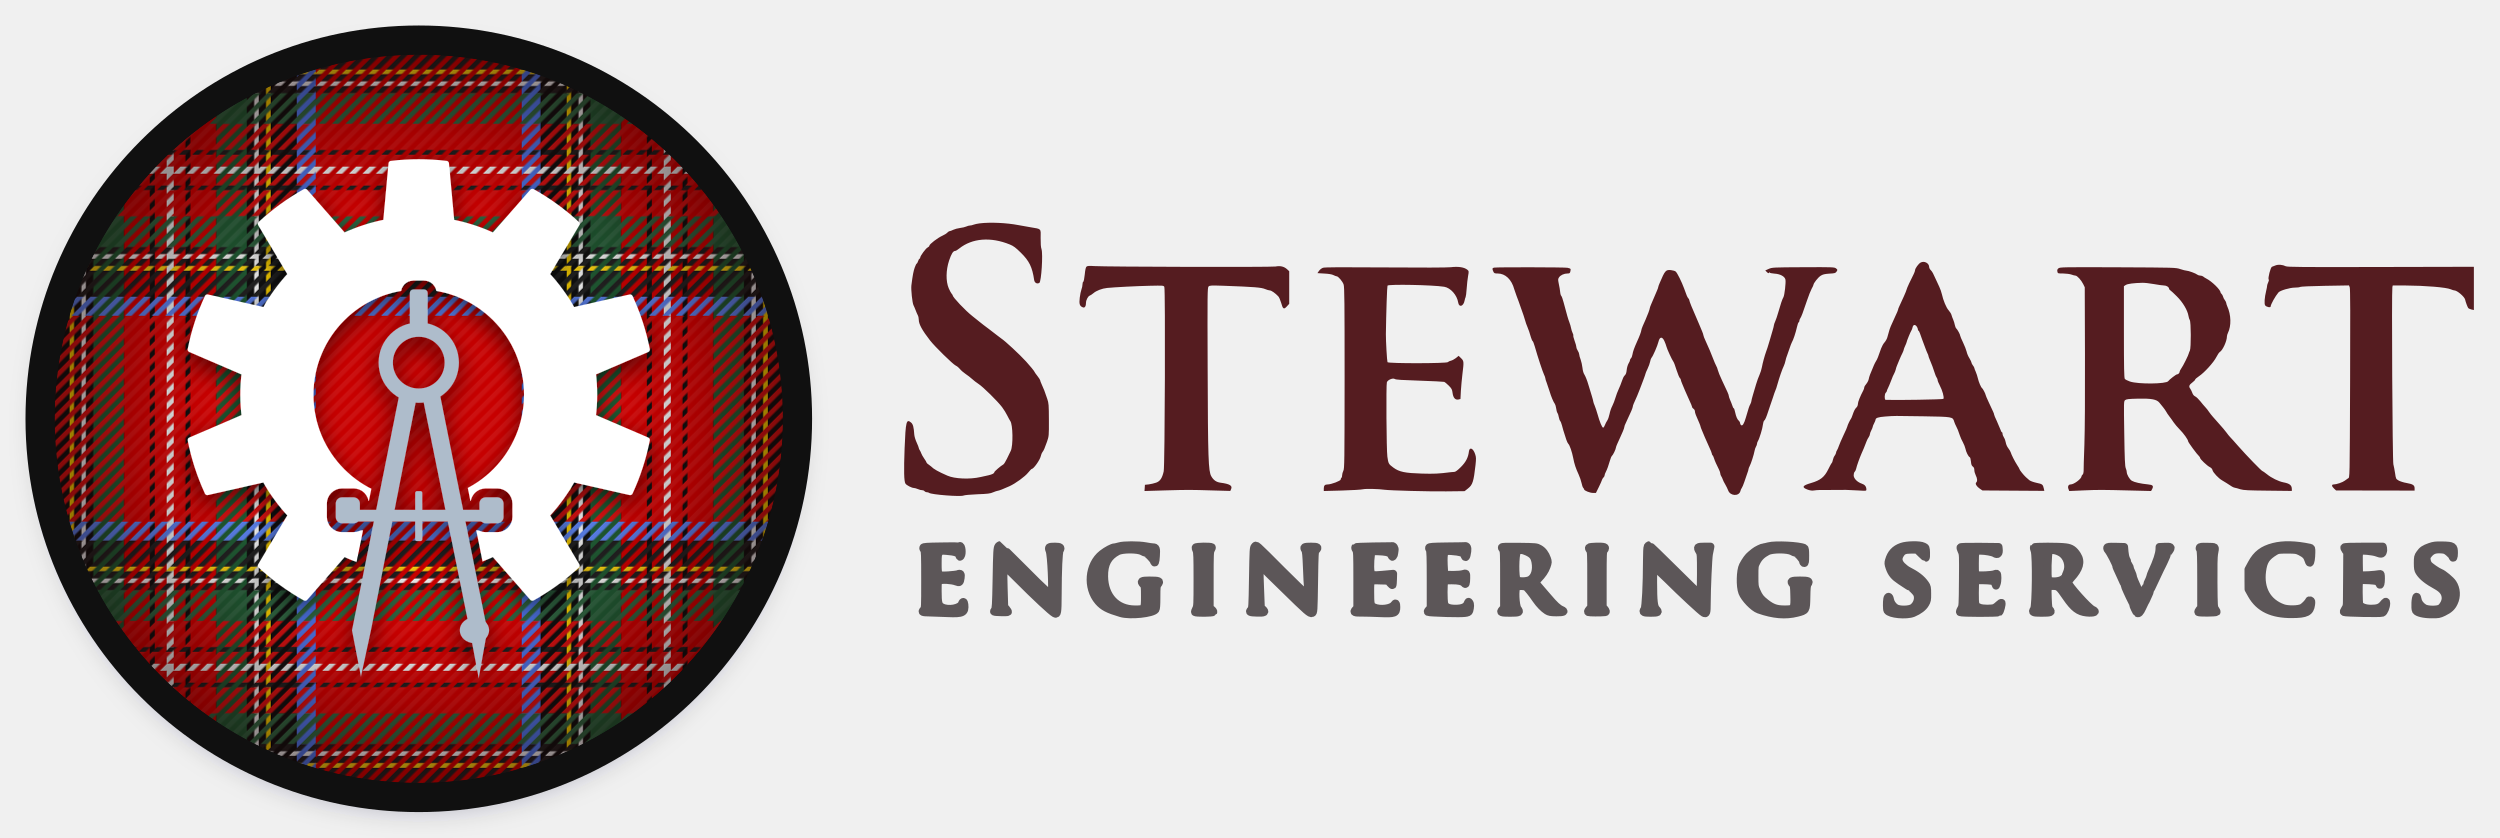
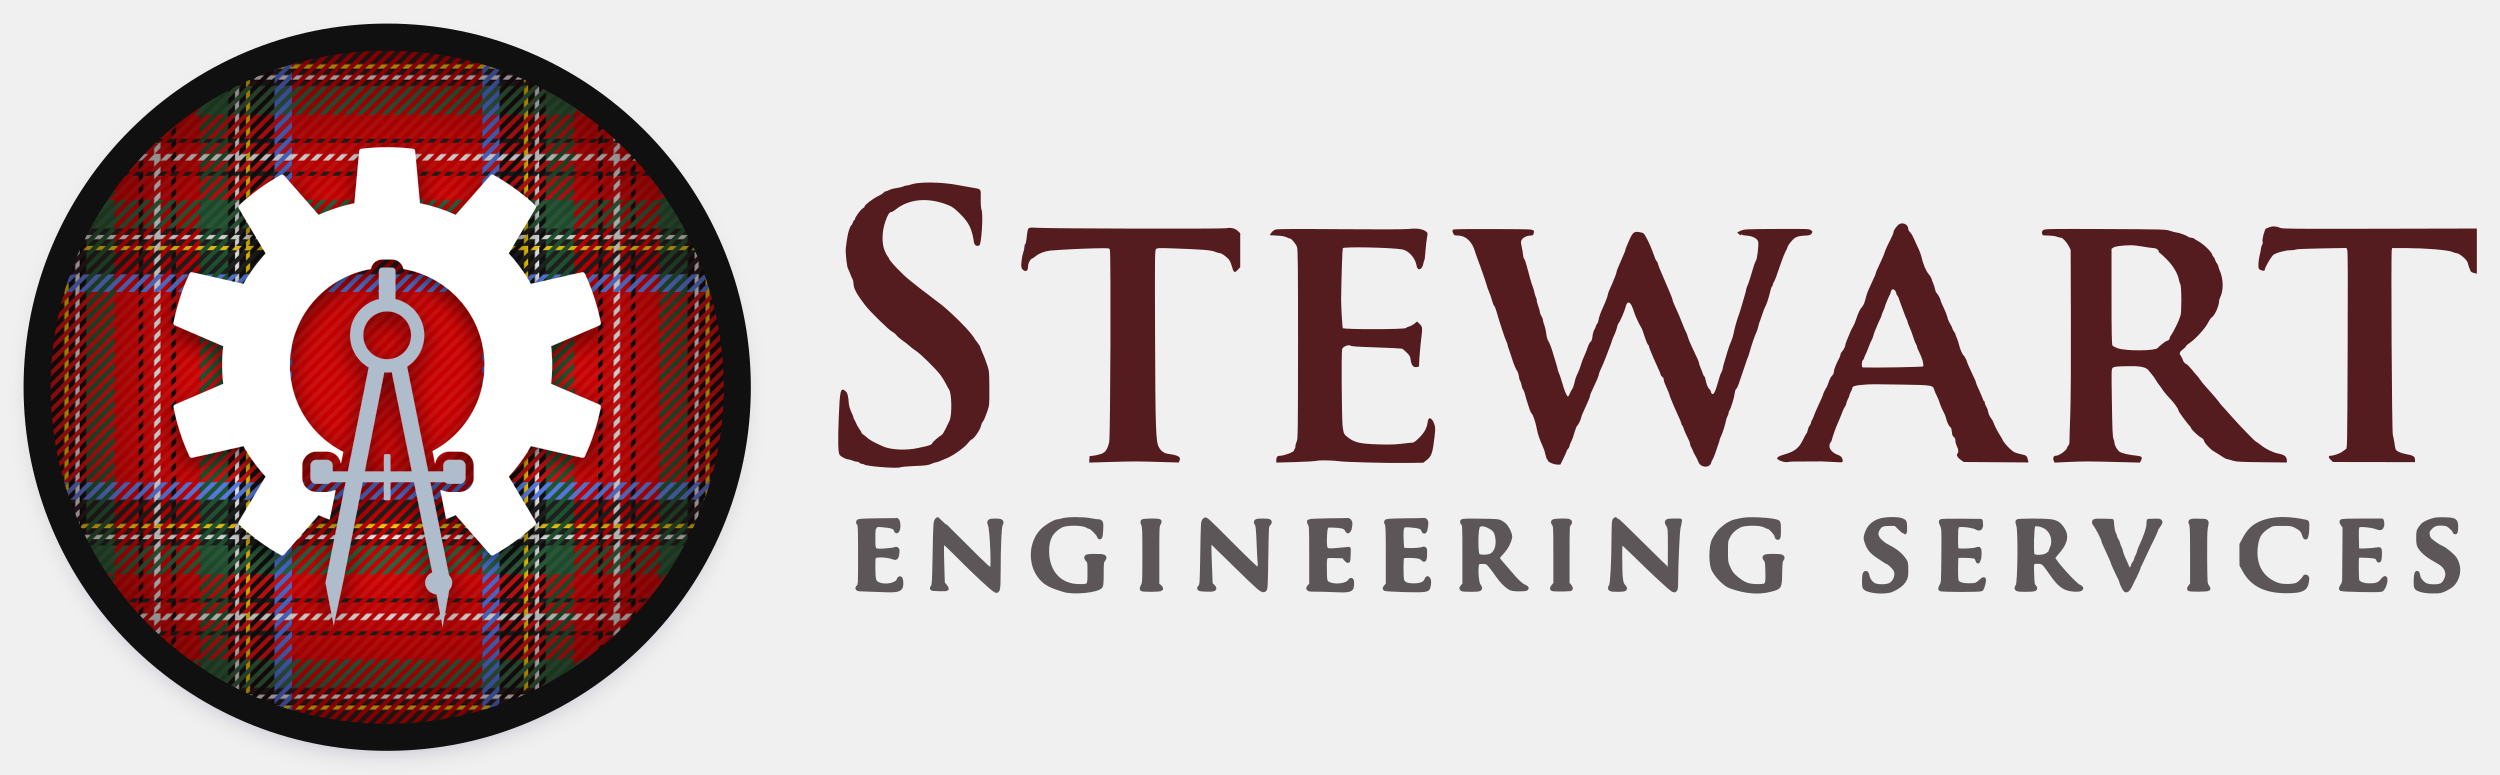
- <svg xmlns="http://www.w3.org/2000/svg" viewBox="0 0 1373 460" width="1373" height="460">
+ <svg xmlns="http://www.w3.org/2000/svg" viewBox="0 0 1485 460" width="1485" height="460">
  <defs>
    <pattern id="bd-tt-h" patternUnits="userSpaceOnUse" width="210" height="210" patternTransform="translate(173.4 173.4) scale(1.3)">
      <defs>
        <pattern id="bd-twill" width="4" height="4" patternUnits="userSpaceOnUse" patternTransform="rotate(45)">
          <rect width="2" height="4" fill="#fff" />
        </pattern>
        <mask id="bd-weft">
          <rect width="210" height="210" fill="url(#bd-twill)" />
        </mask>
      </defs>
      <g>
        <rect x="0" width="87" height="210" fill="#C80000" />
        <rect x="87" width="8" height="210" fill="#4A6FDB" />
        <rect x="95" width="11" height="210" fill="#101010" />
        <rect x="106" width="2" height="210" fill="#E8C000" />
        <rect x="108" width="3" height="210" fill="#101010" />
        <rect x="111" width="2" height="210" fill="#E0E0E0" />
        <rect x="113" width="3" height="210" fill="#101010" />
        <rect x="116" width="13" height="210" fill="#1E5631" />
        <rect x="129" width="11" height="210" fill="#C80000" />
        <rect x="140" width="2" height="210" fill="#101010" />
        <rect x="142" width="5" height="210" fill="#C80000" />
        <rect x="147" width="3" height="210" fill="#E0E0E0" />
        <rect x="150" width="5" height="210" fill="#C80000" />
        <rect x="155" width="2" height="210" fill="#101010" />
        <rect x="157" width="11" height="210" fill="#C80000" />
        <rect x="168" width="13" height="210" fill="#1E5631" />
        <rect x="181" width="3" height="210" fill="#101010" />
        <rect x="184" width="2" height="210" fill="#E0E0E0" />
        <rect x="186" width="3" height="210" fill="#101010" />
        <rect x="189" width="2" height="210" fill="#E8C000" />
        <rect x="191" width="11" height="210" fill="#101010" />
        <rect x="202" width="8" height="210" fill="#4A6FDB" />
      </g>
      <g mask="url(#bd-weft)" opacity="1">
        <g style="filter:none">
          <rect y="0" height="87" width="210" fill="#C80000" />
          <rect y="87" height="8" width="210" fill="#4A6FDB" />
          <rect y="95" height="11" width="210" fill="#101010" />
          <rect y="106" height="2" width="210" fill="#E8C000" />
          <rect y="108" height="3" width="210" fill="#101010" />
          <rect y="111" height="2" width="210" fill="#E0E0E0" />
          <rect y="113" height="3" width="210" fill="#101010" />
          <rect y="116" height="13" width="210" fill="#1E5631" />
          <rect y="129" height="11" width="210" fill="#C80000" />
          <rect y="140" height="2" width="210" fill="#101010" />
          <rect y="142" height="5" width="210" fill="#C80000" />
          <rect y="147" height="3" width="210" fill="#E0E0E0" />
          <rect y="150" height="5" width="210" fill="#C80000" />
          <rect y="155" height="2" width="210" fill="#101010" />
          <rect y="157" height="11" width="210" fill="#C80000" />
          <rect y="168" height="13" width="210" fill="#1E5631" />
          <rect y="181" height="3" width="210" fill="#101010" />
          <rect y="184" height="2" width="210" fill="#E0E0E0" />
          <rect y="186" height="3" width="210" fill="#101010" />
          <rect y="189" height="2" width="210" fill="#E8C000" />
          <rect y="191" height="11" width="210" fill="#101010" />
          <rect y="202" height="8" width="210" fill="#4A6FDB" />
        </g>
      </g>
      <rect width="210" height="210" fill="url(#bd-twill)" opacity=".07" />
    </pattern>
    <radialGradient id="bd-vig-h">
      <stop offset="58%" stop-color="#140000" stop-opacity="0" />
      <stop offset="100%" stop-color="#140000" stop-opacity=".4" />
    </radialGradient>
    <filter id="bd-sh-h" x="-25%" y="-25%" width="150%" height="150%">
      <feGaussianBlur in="SourceAlpha" stdDeviation="7" />
      <feOffset dy="5" result="b" />
      <feFlood flood-color="#000" flood-opacity=".55" />
      <feComposite in2="b" operator="in" />
      <feMerge>
        <feMergeNode />
        <feMergeNode in="SourceGraphic" />
      </feMerge>
    </filter>
    <filter id="bd-out-h" x="-20%" y="-20%" width="140%" height="140%">
      <feGaussianBlur in="SourceAlpha" stdDeviation="8" />
      <feOffset dy="6" result="b" />
      <feFlood flood-color="#0E2338" flood-opacity=".28" />
      <feComposite in2="b" operator="in" />
      <feMerge>
        <feMergeNode />
        <feMergeNode in="SourceGraphic" />
      </feMerge>
    </filter>
  </defs>
  <g filter="url(#bd-out-h)">
    <circle cx="230" cy="230" r="208.0" fill="#101010" />
  </g>
  <circle cx="230" cy="230" r="200" fill="url(#bd-tt-h)" />
  <circle cx="230" cy="230" r="200" fill="url(#bd-vig-h)" />
  <circle cx="230" cy="230" r="208.0" fill="none" stroke="#101010" stroke-width="16" />
  <g filter="url(#bd-sh-h)" transform="translate(101.6 89.4) scale(.98)">
    <defs>
      <mask id="ko-mr" maskUnits="userSpaceOnUse" x="-20" y="-20" width="320" height="340">
        <rect x="-20" y="-20" width="320" height="340" fill="#fff" />
        <g fill="#000" stroke="#000" stroke-width="10" stroke-linejoin="round">
          <rect x="126" y="71" width="10" height="24" rx="2" />
          <circle cx="131" cy="112" r="18.5" fill="none" stroke="#000" stroke-width="8" />
          <path d="M120.5 128H130.5L104.2 262 98.6 288 93.6 262Z" />
          <path d="M132.5 128H142.5L169.4 262 164.6 289 159.6 262Z" />
          <ellipse cx="162.2" cy="262" rx="8.2" ry="7.2" />
          <rect x="88" y="194.5" width="87" height="6.5" rx="1" />
          <rect x="84.5" y="187.5" width="13.5" height="14.5" rx="3.5" />
          <rect x="165" y="187.5" width="13.5" height="14.5" rx="3.5" />
          <rect x="129" y="184" width="4" height="28" rx="1" />
          <path d="M118 150H145L178 300H84Z" />
        </g>
      </mask>
    </defs>
    <path mask="url(#ko-mr)" fill="#FFFFFF" stroke="#FFFFFF" stroke-width="3" stroke-linejoin="round" fill-rule="evenodd" d="M149.46 33.24L146.45 0.42A130.5 130.5 0 0 0 115.55 0.42L112.54 33.24A98.5 98.5 0 0 0 89.06 40.87L89.06 40.87L67.33 16.08A130.5 130.5 0 0 0 42.33 34.25L59.20 62.57A98.5 98.5 0 0 0 44.68 82.55L44.68 82.55L12.54 75.26A130.5 130.5 0 0 0 2.99 104.65L33.28 117.65A98.5 98.5 0 0 0 33.28 142.35L33.28 142.35L2.99 155.35A130.5 130.5 0 0 0 12.54 184.74L44.68 177.45A98.5 98.5 0 0 0 59.20 197.43L59.20 197.43L42.33 225.75A130.5 130.5 0 0 0 67.33 243.92L89.06 219.13A98.5 98.5 0 0 0 112.54 226.76L112.54 226.76L115.55 259.58A130.5 130.5 0 0 0 146.45 259.58L149.46 226.76A98.5 98.5 0 0 0 172.94 219.13L172.94 219.13L194.67 243.92A130.5 130.5 0 0 0 219.67 225.75L202.80 197.43A98.5 98.5 0 0 0 217.32 177.45L217.32 177.45L249.46 184.74A130.5 130.5 0 0 0 259.01 155.35L228.72 142.35A98.5 98.5 0 0 0 228.72 117.65L228.72 117.65L259.01 104.65A130.5 130.5 0 0 0 249.46 75.26L217.32 82.55A98.5 98.5 0 0 0 202.80 62.57L202.80 62.57L219.67 34.25A130.5 130.5 0 0 0 194.67 16.08L172.94 40.87A98.5 98.5 0 0 0 149.46 33.24ZM191.50 130.00A60.5 60.5 0 1 0 70.50 130.00A60.5 60.5 0 1 0 191.50 130.00Z" />
    <g fill="#AEBCCB">
      <rect x="126" y="71" width="10" height="24" rx="2" />
      <circle cx="131" cy="112" r="18.5" fill="none" stroke="#AEBCCB" stroke-width="8" />
      <path d="M120.5 128H130.5L104.2 262 98.6 288 93.6 262Z" />
      <path d="M132.5 128H142.5L169.4 262 164.6 289 159.6 262Z" />
      <ellipse cx="162.2" cy="262" rx="8.2" ry="7.2" />
      <rect x="88" y="194.5" width="87" height="6.5" rx="1" />
      <rect x="84.5" y="187.5" width="13.5" height="14.5" rx="3.5" />
      <rect x="165" y="187.5" width="13.5" height="14.5" rx="3.5" />
      <rect x="129" y="184" width="4" height="28" rx="1" />
    </g>
  </g>
-   <g transform="translate(486 122.3) scale(1.55) translate(-297 -74)">
+   <g transform="translate(486 108.4) scale(1.75) translate(-297.0 -74.0)">
    <g transform="translate(280 0) scale(.25)">
      <g transform="translate(0 1160) scale(.1 -.1)">
        <path fill="#551C20" d="M2020 8630 c-30 -4 -68 -12 -83 -18 -16 -7 -39 -12 -51 -12 -13 0 -36 -6 -52 -14 -16 -8 -56 -17 -89 -21 -33 -4 -77 -16 -97 -26 -20 -10 -43 -19 -51 -19 -8 0 -22 -10 -33 -21 -10 -12 -43 -32 -72 -45 -63 -28 -182 -119 -182 -140 0 -8 -11 -19 -24 -25 -26 -12 -106 -120 -106 -144 0 -8 -4 -15 -9 -15 -5 0 -15 -16 -21 -35 -6 -19 -15 -35 -20 -35 -4 0 -17 -26 -28 -57 -18 -52 -28 -103 -47 -252 -7 -56 13 -249 30 -281 7 -14 21 -45 30 -70 9 -25 23 -57 31 -72 8 -14 14 -44 14 -66 0 -59 49 -149 159 -290 67 -87 324 -338 364 -357 20 -9 47 -32 61 -50 14 -18 49 -48 78 -68 29 -19 70 -51 92 -71 21 -20 63 -52 92 -71 64 -41 271 -245 335 -330 25 -33 58 -87 74 -120 16 -33 35 -67 41 -75 38 -47 43 -351 7 -425 -11 -22 -35 -72 -54 -111 -19 -39 -41 -75 -50 -80 -39 -22 -129 -100 -129 -111 0 -16 -30 -31 -82 -43 -24 -5 -74 -16 -113 -25 -152 -35 -367 -26 -470 20 -129 56 -198 95 -230 130 -5 5 -22 18 -37 28 -16 10 -28 22 -28 27 0 6 -15 32 -34 58 -18 27 -37 59 -41 73 -4 13 -14 33 -21 44 -8 11 -14 25 -14 32 0 7 -14 42 -30 77 -17 36 -32 86 -34 113 -7 107 -18 147 -45 170 -67 57 -77 17 -92 -363 -12 -324 -9 -469 12 -502 14 -23 90 -62 120 -62 11 0 36 -7 57 -16 20 -9 46 -16 58 -15 11 1 27 -5 34 -13 7 -9 22 -16 34 -16 12 0 26 -4 32 -9 27 -25 451 -58 489 -38 11 6 99 14 196 18 147 5 183 10 223 28 27 11 55 21 63 21 15 0 88 28 168 65 86 39 221 137 265 193 23 28 46 52 51 52 26 0 116 126 128 181 5 22 15 48 23 57 19 23 32 54 65 147 27 79 28 83 27 310 -1 213 -2 236 -24 300 -28 87 -56 158 -81 210 -10 22 -19 45 -19 52 0 6 -18 34 -40 62 -22 28 -40 53 -40 57 0 7 -67 90 -120 147 -94 103 -297 291 -350 325 -14 9 -41 30 -62 47 -20 16 -73 57 -117 90 -45 33 -104 78 -130 100 -27 22 -72 58 -100 80 -100 78 -281 269 -281 296 0 4 -6 14 -14 22 -8 8 -27 43 -42 78 -42 100 -40 256 6 394 33 97 57 135 87 135 8 0 33 15 56 34 183 146 445 168 717 57 52 -21 83 -44 156 -116 120 -118 162 -203 189 -387 6 -41 42 -61 74 -41 28 18 53 412 30 479 -9 25 -13 79 -12 157 2 138 14 126 -142 152 -55 9 -134 23 -175 31 -165 32 -401 43 -550 24z M15359 8075 c-30 -16 -79 -84 -79 -109 0 -9 -9 -34 -19 -54 -42 -80 -101 -209 -101 -220 0 -6 -18 -51 -40 -99 -75 -162 -80 -173 -80 -184 0 -6 -18 -50 -41 -97 -64 -139 -75 -164 -88 -212 -7 -25 -18 -63 -24 -85 -6 -22 -24 -54 -40 -72 -16 -17 -37 -55 -48 -85 -41 -119 -55 -154 -71 -178 -9 -14 -23 -41 -31 -60 -55 -128 -66 -159 -73 -194 -3 -21 -20 -53 -35 -71 -16 -18 -29 -40 -29 -50 0 -9 -6 -29 -14 -43 -43 -81 -76 -162 -76 -190 0 -17 -8 -39 -19 -49 -23 -22 -36 -47 -57 -109 -9 -27 -19 -51 -23 -54 -9 -8 -51 -96 -51 -108 0 -6 -24 -62 -54 -124 -29 -62 -59 -131 -66 -153 -7 -22 -19 -49 -26 -60 -8 -11 -14 -27 -14 -36 0 -9 -9 -27 -19 -41 -11 -13 -22 -41 -26 -61 -4 -21 -11 -40 -16 -42 -4 -3 -26 -43 -48 -88 -55 -113 -112 -158 -246 -197 -124 -36 -136 -61 -46 -94 35 -12 63 -16 89 -11 20 3 53 6 72 6 19 0 107 0 195 1 181 3 195 2 358 -7 114 -7 117 -7 117 13 0 41 -21 69 -64 83 -65 22 -116 73 -116 119 0 21 6 43 14 49 8 7 18 27 21 44 8 39 50 156 77 217 19 41 40 91 72 175 6 17 19 41 29 55 9 13 17 32 17 42 0 10 9 35 20 55 11 21 20 43 20 50 0 7 9 30 20 50 11 21 20 43 20 49 0 27 36 39 139 47 138 10 109 10 541 3 418 -7 414 -7 435 -77 6 -19 17 -45 25 -59 16 -28 35 -74 56 -139 8 -25 27 -67 43 -95 15 -28 31 -68 35 -89 9 -47 42 -113 60 -120 8 -3 15 -28 18 -62 4 -43 10 -59 26 -71 16 -11 22 -26 22 -50 0 -19 9 -52 20 -74 23 -45 26 -84 7 -102 -19 -17 5 -57 52 -89 l36 -24 438 -3 439 -3 -7 33 c-13 58 -20 64 -103 81 -46 10 -89 26 -103 38 -13 12 -35 31 -49 43 -30 27 -90 102 -90 113 0 5 -15 31 -33 58 -35 54 -82 147 -92 182 -3 12 -19 37 -34 57 -16 20 -31 54 -35 79 -4 23 -15 56 -26 72 -11 17 -20 40 -20 53 0 12 -4 22 -9 22 -5 0 -15 17 -21 38 -7 20 -30 74 -51 120 -22 45 -39 87 -39 94 0 11 -6 25 -79 180 -23 48 -41 92 -41 97 0 14 -40 90 -50 96 -15 9 -49 89 -60 140 -6 28 -20 69 -30 92 -11 24 -20 48 -20 54 0 6 -9 22 -20 36 -11 14 -20 32 -20 39 0 8 -13 35 -29 62 -17 26 -35 68 -40 94 -6 26 -29 84 -51 130 -22 46 -40 88 -40 95 0 18 -39 89 -55 103 -8 7 -17 28 -21 49 -3 20 -14 54 -23 76 -10 22 -21 52 -25 68 -3 15 -22 44 -40 65 -34 37 -76 139 -97 232 -5 25 -21 70 -35 100 -14 30 -34 73 -44 95 -42 95 -56 121 -77 142 -13 12 -23 32 -23 45 -1 55 -70 91 -121 63z m-55 -907 c9 -12 16 -30 16 -40 0 -10 4 -18 8 -18 4 0 14 -17 21 -37 7 -21 21 -62 32 -90 11 -29 29 -79 41 -110 11 -32 27 -70 34 -85 8 -14 14 -31 14 -38 0 -6 9 -30 19 -53 20 -43 54 -136 73 -197 5 -19 17 -44 24 -55 8 -11 14 -27 14 -37 0 -10 13 -41 28 -70 40 -76 67 -173 54 -195 -6 -9 -671 -20 -819 -14 -19 1 -17 85 2 101 8 7 15 18 15 24 0 6 7 25 16 41 9 17 29 65 45 107 15 43 35 88 43 100 7 13 17 37 21 53 3 17 12 44 19 60 7 17 23 55 35 85 13 30 31 72 42 92 10 20 19 43 19 50 1 7 9 31 20 53 11 22 19 45 20 50 0 14 59 156 69 169 5 6 12 26 16 44 8 38 36 43 59 10z M20390 8035 c-19 -8 -42 -17 -52 -20 -20 -8 -60 -164 -46 -181 5 -7 2 -23 -7 -40 -8 -16 -15 -37 -15 -46 0 -9 -6 -43 -14 -75 -23 -93 -29 -185 -14 -205 18 -24 78 -36 78 -15 0 27 65 145 110 198 23 28 163 69 234 69 34 0 66 4 72 9 5 6 158 13 352 16 l342 6 11 -28 c7 -19 9 -421 5 -1298 -6 -1462 -4 -1394 -30 -1409 -10 -6 -31 -21 -45 -32 -28 -23 -119 -54 -158 -54 -32 0 -30 -26 5 -58 l29 -27 556 -1 557 -1 0 33 c0 43 -24 59 -115 75 -38 6 -88 22 -110 34 -40 23 -40 24 -52 106 -7 46 -18 102 -24 124 -13 42 -26 2465 -14 2512 l5 23 179 0 c284 -2 579 -26 643 -54 21 -9 44 -16 52 -16 39 0 143 -89 152 -130 7 -33 32 -101 43 -118 4 -7 24 -17 45 -22 l36 -8 0 307 0 306 -1319 -3 c-1131 -3 -1323 -1 -1348 11 -44 22 -104 27 -143 12z M3538 8018 c-11 -9 -19 -41 -26 -113 -5 -56 -15 -101 -21 -103 -6 -2 -11 -19 -11 -38 0 -18 -7 -51 -15 -71 -8 -21 -19 -74 -24 -118 -11 -88 -1 -119 47 -136 25 -9 42 18 42 68 0 36 29 91 52 99 10 3 34 19 52 34 41 36 123 68 195 75 111 11 420 27 608 31 186 4 192 4 203 -16 16 -30 8 -2545 -9 -2615 -22 -96 -50 -138 -106 -159 -27 -10 -75 -21 -105 -25 l-55 -6 -3 -44 -3 -44 298 9 c335 9 335 9 673 -1 l245 -7 12 28 c21 47 -22 72 -151 89 -59 8 -98 35 -130 90 -42 71 -48 251 -52 1522 -4 1079 -3 1152 13 1169 16 15 35 16 213 10 440 -16 535 -24 589 -47 24 -10 54 -19 66 -19 22 0 78 -39 120 -84 12 -13 30 -54 40 -90 25 -91 38 -100 81 -53 l34 37 0 231 0 231 -29 27 c-43 40 -96 53 -165 40 -59 -11 -2393 -5 -2571 6 -66 5 -94 3 -107 -7z M8700 8009 c-45 -6 -420 -7 -926 -3 -622 5 -861 3 -885 -5 -19 -6 -44 -26 -57 -44 l-22 -32 97 -6 c63 -3 110 -11 130 -22 18 -9 38 -17 46 -17 22 0 83 -72 98 -116 12 -32 14 -261 14 -1324 -1 -1195 -2 -1287 -18 -1317 -9 -18 -17 -45 -17 -62 0 -16 -4 -33 -10 -36 -5 -3 -10 -14 -10 -24 0 -20 -134 -71 -187 -71 -38 0 -53 -16 -53 -58 l0 -35 258 7 c141 4 276 12 298 18 39 9 223 5 304 -7 78 -11 632 -26 875 -23 l261 3 50 40 c63 50 78 96 104 327 10 95 10 113 -5 158 -28 84 -79 106 -88 38 -10 -86 -43 -150 -114 -221 -45 -45 -75 -68 -92 -69 -14 0 -37 -3 -51 -4 -171 -22 -237 -25 -410 -20 -240 7 -321 24 -404 85 -68 50 -71 56 -85 156 -13 91 -19 1016 -7 1053 11 34 85 65 112 47 16 -11 102 -16 352 -24 181 -6 338 -14 348 -17 11 -4 40 -28 66 -54 40 -41 47 -53 53 -102 9 -70 38 -103 83 -94 l29 7 6 117 c4 64 14 171 22 237 22 175 21 185 -19 224 l-35 34 -39 -32 c-22 -17 -54 -34 -71 -37 -17 -4 -36 -13 -42 -20 -16 -20 -843 -21 -856 -1 -7 11 -24 305 -23 397 4 302 17 678 23 688 15 22 640 10 803 -16 91 -15 182 -117 199 -224 12 -75 76 -54 91 30 4 20 10 42 14 47 4 6 11 60 15 120 4 61 13 141 20 179 12 67 12 70 -9 88 -44 37 -128 50 -236 37z M9313 8003 c-26 -5 -28 -18 -10 -56 11 -24 18 -27 61 -27 109 0 198 -84 236 -225 5 -16 20 -59 33 -95 25 -64 32 -85 67 -185 9 -27 22 -66 30 -85 7 -19 18 -55 25 -80 7 -25 19 -61 28 -80 21 -50 37 -97 53 -155 8 -27 19 -51 24 -53 5 -2 19 -36 30 -75 42 -148 113 -363 131 -399 10 -20 19 -44 19 -53 0 -9 8 -37 19 -63 10 -26 28 -81 41 -122 22 -75 55 -152 76 -180 6 -8 14 -37 18 -64 3 -27 11 -55 17 -63 7 -7 16 -34 20 -60 5 -26 14 -50 20 -53 5 -4 16 -31 24 -61 13 -50 20 -76 62 -204 9 -27 22 -54 29 -60 18 -14 53 -116 69 -200 16 -86 38 -150 77 -234 16 -35 35 -89 41 -120 6 -31 17 -62 24 -69 7 -7 13 -17 13 -22 0 -17 82 -50 124 -50 l43 0 41 83 c22 45 43 92 46 104 4 11 13 27 21 33 8 7 15 20 15 29 0 9 7 30 16 46 20 39 41 97 60 165 8 30 21 60 28 65 15 11 56 97 56 116 0 6 9 33 21 58 12 25 29 64 39 86 10 22 27 61 39 88 11 26 21 54 21 63 0 8 8 32 19 52 17 35 26 54 80 175 11 26 21 54 21 62 0 13 13 44 61 150 10 22 27 65 38 95 11 30 34 90 51 134 16 43 30 82 30 87 0 5 13 36 29 69 16 33 32 78 36 100 4 22 12 46 18 53 22 23 87 173 101 232 17 70 53 74 83 8 12 -27 25 -61 29 -78 8 -35 81 -193 99 -215 7 -8 27 -61 44 -117 18 -56 39 -107 47 -114 8 -6 14 -18 14 -25 0 -7 9 -33 19 -56 10 -24 29 -68 41 -98 13 -30 40 -92 61 -137 22 -46 39 -88 39 -95 0 -7 9 -19 20 -26 11 -7 20 -23 20 -36 0 -22 15 -61 61 -163 10 -24 19 -47 19 -53 0 -5 9 -29 19 -52 10 -24 29 -68 41 -98 13 -30 40 -92 61 -137 22 -46 39 -89 39 -97 0 -8 4 -17 9 -21 5 -3 15 -22 21 -43 11 -36 36 -92 72 -163 10 -20 18 -45 18 -56 0 -10 6 -27 14 -38 7 -11 17 -31 21 -45 4 -14 20 -45 35 -70 15 -25 33 -63 41 -84 29 -81 154 -88 174 -9 3 15 12 35 19 43 7 8 23 47 36 85 12 39 31 93 41 120 11 28 19 56 19 64 0 7 7 25 15 39 19 34 61 165 70 217 4 22 13 50 21 62 8 12 14 30 14 40 0 10 6 27 13 38 20 30 67 184 71 235 3 24 10 49 18 55 14 11 30 47 60 140 11 33 23 69 27 80 5 11 21 58 36 105 14 46 31 93 36 103 6 10 18 48 28 85 25 90 69 219 91 262 9 19 20 53 24 75 4 22 14 54 21 70 7 17 23 62 35 100 13 39 27 77 32 85 23 40 55 136 74 220 8 36 19 67 24 68 6 2 10 11 10 21 0 9 6 26 14 37 15 22 34 71 96 255 21 63 50 136 64 162 14 25 26 50 26 56 0 22 64 104 101 128 31 20 54 26 124 31 78 4 88 7 103 30 15 23 15 25 -8 44 -23 18 -42 19 -464 17 -429 -2 -442 -3 -490 -24 l-49 -22 23 -23 c18 -18 24 -20 31 -9 5 8 9 9 9 3 0 -7 26 -13 68 -16 82 -5 146 -40 155 -85 8 -41 -13 -224 -29 -250 -15 -24 -40 -98 -74 -218 -12 -44 -31 -98 -41 -121 -10 -23 -19 -47 -19 -55 0 -8 -9 -45 -21 -84 -11 -38 -30 -101 -41 -140 -25 -84 -37 -123 -48 -150 -21 -57 -51 -167 -60 -220 -6 -33 -21 -82 -34 -110 -13 -27 -35 -88 -49 -135 -14 -47 -35 -116 -46 -155 -12 -38 -21 -77 -21 -85 0 -8 -7 -28 -16 -45 -16 -29 -21 -47 -62 -187 -25 -87 -48 -124 -68 -107 -8 6 -14 19 -14 29 0 10 -7 23 -16 31 -23 19 -40 58 -54 122 -6 31 -15 57 -20 57 -5 0 -14 17 -20 38 -7 20 -20 56 -31 79 -10 24 -19 49 -19 58 0 16 -17 55 -96 220 -29 61 -55 126 -59 145 -4 19 -15 49 -25 65 -9 17 -27 57 -39 90 -31 82 -67 167 -107 253 -19 40 -34 79 -34 87 0 8 -9 34 -19 57 -10 24 -29 68 -41 98 -13 30 -34 80 -47 110 -48 106 -93 219 -93 233 0 6 -6 18 -14 26 -14 15 -23 37 -60 141 -33 90 -95 216 -118 237 -10 9 -40 18 -68 21 -73 7 -84 -5 -159 -182 -12 -27 -21 -53 -21 -59 0 -6 -8 -29 -18 -51 -11 -23 -29 -66 -41 -96 -13 -30 -32 -74 -42 -98 -10 -23 -19 -48 -19 -55 0 -13 -31 -98 -60 -162 -10 -22 -27 -61 -39 -88 -11 -26 -21 -54 -21 -63 0 -15 -26 -86 -60 -159 -40 -89 -59 -142 -65 -182 -4 -23 -13 -47 -21 -54 -8 -6 -14 -18 -14 -27 0 -8 -9 -30 -21 -48 -11 -19 -23 -60 -26 -91 -4 -43 -12 -64 -29 -79 -13 -12 -30 -48 -39 -79 -10 -31 -30 -82 -45 -113 -15 -32 -36 -86 -46 -122 -10 -36 -30 -88 -45 -117 -15 -28 -33 -80 -39 -114 -7 -35 -21 -76 -32 -92 -12 -17 -27 -46 -34 -66 -7 -20 -18 -36 -25 -36 -15 0 -49 82 -79 190 -12 44 -31 99 -41 123 -10 23 -19 48 -19 55 0 6 -9 41 -20 77 -11 36 -34 111 -51 167 -16 56 -41 117 -53 136 -15 22 -25 56 -30 101 -4 37 -16 89 -26 117 -11 27 -20 60 -20 72 0 12 -9 36 -20 52 -11 17 -20 39 -20 51 0 12 -11 52 -25 89 -13 37 -22 72 -19 76 3 5 -2 21 -10 37 -8 15 -17 46 -21 67 -4 22 -15 60 -25 85 -17 43 -32 96 -81 280 -12 47 -27 88 -33 92 -5 3 -11 19 -13 35 -6 51 -13 97 -25 150 -9 45 -9 56 6 78 21 32 72 55 120 55 30 0 35 4 41 31 8 37 7 38 -42 50 -37 8 -996 10 -1040 2z M17312 7993 c-15 -13 -20 -25 -15 -45 5 -28 7 -28 82 -28 42 -1 94 -7 116 -15 22 -8 48 -15 58 -15 24 0 82 -63 110 -120 l22 -45 3 -945 c2 -598 -1 -1070 -8 -1285 -7 -187 -12 -356 -11 -377 0 -20 -6 -41 -14 -48 -8 -7 -15 -17 -15 -22 0 -37 -107 -118 -156 -118 -29 0 -43 -28 -31 -61 l12 -32 205 9 c216 9 244 9 680 -2 l275 -7 14 25 c25 48 13 62 -59 69 -103 10 -192 30 -227 51 -33 19 -73 89 -73 125 0 11 -6 36 -14 54 -11 26 -16 136 -21 491 -7 447 -7 456 12 473 17 14 48 18 184 21 189 4 264 -10 302 -57 12 -15 36 -43 52 -64 17 -20 36 -49 44 -63 7 -15 28 -45 45 -67 17 -22 45 -60 61 -85 17 -25 55 -70 85 -100 58 -58 120 -146 120 -168 0 -14 130 -191 156 -212 7 -7 14 -18 14 -24 0 -17 99 -111 137 -130 21 -10 35 -26 39 -44 8 -33 86 -116 134 -143 19 -11 47 -27 61 -37 79 -53 96 -63 119 -68 14 -2 50 -12 80 -22 46 -14 111 -17 393 -20 l337 -4 0 25 c0 56 -30 80 -119 97 -68 13 -171 63 -235 116 -30 24 -59 44 -63 44 -12 0 -226 221 -343 354 -52 59 -104 118 -116 129 -12 12 -34 40 -50 62 -16 21 -36 46 -44 55 -8 9 -37 42 -65 74 -27 32 -65 75 -84 95 -18 20 -43 52 -56 71 -12 19 -35 49 -51 65 -16 17 -48 54 -71 84 -24 30 -56 61 -73 69 -19 9 -33 27 -41 51 -7 20 -20 46 -29 59 -24 30 -16 54 31 88 21 16 39 34 39 41 0 6 24 27 54 47 76 50 209 197 246 271 16 33 39 66 50 73 41 25 100 155 100 220 0 11 6 33 14 49 50 101 46 258 -10 380 -7 17 -14 38 -14 46 0 8 -9 25 -19 39 -11 13 -23 36 -26 51 -4 14 -13 31 -21 38 -8 6 -14 15 -14 20 0 37 -124 158 -200 196 -19 10 -41 24 -48 31 -7 6 -25 12 -39 12 -15 0 -34 6 -42 13 -21 18 -127 57 -154 57 -12 0 -51 10 -87 22 -65 22 -71 22 -886 26 -780 3 -821 2 -842 -15z m1353 -223 c60 -11 125 -20 144 -20 35 0 71 -23 71 -46 0 -7 8 -17 17 -22 9 -5 51 -44 93 -86 85 -84 152 -197 165 -277 4 -24 12 -50 18 -58 19 -22 20 -398 2 -434 -8 -17 -15 -34 -15 -38 0 -16 -83 -184 -107 -215 -12 -17 -23 -37 -23 -45 0 -19 -20 -39 -38 -39 -13 0 -110 -75 -124 -96 -27 -41 -426 -45 -543 -5 -32 11 -65 28 -72 37 -10 14 -13 154 -13 666 l0 648 26 17 c26 17 111 28 235 31 30 1 104 -7 164 -18z" />
        <g data-centered="1" transform="translate(529 0)">
-           <path fill="#5C5658" stroke="#5C5658" stroke-width="110" stroke-linejoin="round" d="M1761 4057c -19 -24 -22 -64 -29 -479 -7 -369 -10 -409 -26 -427 -9 -10 -13 -22 -8 -25 14 -8 189 -12 197 -4 4 4 -6 23 -22 41 l -30 35 -8 267 c -6 234 -5 269 8 283 14 14 32 -1 180 -149 264 -265 488 -474 534 -498 38 -20 43 9 44 261 1 358 12 609 29 634 25 40 8 54 -67 54 -92 0 -101 -7 -79 -61 24 -59 47 -567 27 -597 -17 -27 -66 16 -395 347 -182 182 -333 331 -337 331 -3 0 -12 -6 -18 -13 z M3470 4054c -25 -7 -54 -14 -64 -14 -30 0 -115 -45 -176 -93 -195 -153 -222 -481 -55 -675 67 -77 136 -113 320 -167 132 -39 451 -5 492 51 9 13 13 62 13 175 0 141 2 159 20 182 39 49 23 57 -123 57 -111 0 -128 -11 -86 -56 23 -25 24 -32 24 -171 0 -183 0 -183 -141 -183 -258 0 -431 184 -435 465 -3 177 54 283 191 356 65 35 283 35 345 1 22 -12 45 -22 51 -22 18 0 103 -86 114 -115 17 -46 27 -26 33 72 7 106 1 123 -42 123 -14 0 -61 7 -104 15 -101 19 -315 19 -377 -1 z M5392 4052c -18 -18 -19 -43 -26 -448 -7 -417 -8 -430 -28 -451 -30 -32 -19 -38 88 -41 107 -4 127 8 80 50 l -26 23 -11 279 c -9 231 -9 280 3 287 7 5 16 8 20 6 3 -1 148 -141 321 -311 322 -316 362 -351 391 -340 24 9 24 14 31 459 6 388 7 411 25 430 42 45 28 55 -69 55 -98 0 -112 -7 -86 -47 14 -21 18 -67 26 -260 5 -130 11 -250 14 -267 8 -39 -9 -86 -30 -86 -9 0 -161 145 -338 323 -389 390 -360 364 -385 339 z M10960 4051c -6 -11 -10 -93 -10 -193 -1 -353 -17 -667 -35 -694 -30 -46 -16 -54 89 -54 107 0 121 8 81 50 -36 37 -44 109 -45 383 0 160 3 209 13 213 7 2 87 -70 182 -164 210 -209 483 -462 519 -482 40 -21 46 -5 46 145 0 195 20 633 31 690 6 28 13 62 16 78 l 5 27 -86 0 c -101 0 -109 -7 -74 -66 23 -38 23 -45 23 -324 0 -220 -3 -285 -12 -285 -7 0 -170 156 -361 348 -192 191 -354 347 -360 347 -6 0 -16 -9 -22 -19 z M12675 4055c -27 -8 -59 -14 -70 -15 -21 0 -103 -40 -133 -65 -9 -7 -32 -26 -50 -41 -36 -29 -72 -78 -112 -153 -37 -71 -43 -296 -8 -384 32 -83 159 -215 233 -241 210 -74 381 -88 545 -46 129 34 128 31 132 223 2 134 6 166 20 186 30 42 10 51 -114 51 -119 0 -139 -10 -102 -51 16 -18 20 -41 22 -151 6 -204 3 -208 -136 -208 -117 0 -176 21 -268 93 -72 57 -94 84 -130 168 -27 60 -28 73 -28 209 0 143 0 146 31 205 32 63 78 106 153 146 65 35 283 35 345 1 22 -12 45 -22 52 -22 22 0 102 -89 105 -118 2 -16 9 -27 18 -27 12 0 15 18 15 104 0 82 -3 105 -15 111 -68 34 -411 51 -505 25 z M14560 4048c -96 -34 -151 -93 -180 -194 -11 -37 -10 -50 8 -103 28 -82 66 -128 154 -186 40 -26 85 -56 100 -66 15 -11 31 -19 35 -19 13 -1 78 -63 96 -92 37 -60 12 -155 -53 -203 -48 -35 -196 -37 -245 -3 -41 28 -71 73 -79 121 -8 45 -31 49 -40 6 -8 -43 -7 -151 2 -166 34 -54 269 -76 368 -36 80 34 142 80 171 131 25 43 28 56 27 144 0 88 -3 100 -27 135 -54 77 -121 129 -259 200 -15 8 -48 35 -73 59 -52 53 -60 104 -25 161 33 55 64 68 157 68 l 82 0 58 -57 c 32 -32 62 -58 66 -58 4 0 7 33 5 73 -3 71 -3 72 -38 89 -50 26 -233 23 -310 -4 z M19830 4046c -151 -39 -239 -106 -309 -236 l -46 -85 0 -140 1 -140 44 -79 c 108 -190 290 -277 574 -275 204 1 257 28 271 136 6 45 4 54 -11 60 -11 4 -19 2 -22 -6 -8 -24 -65 -82 -96 -98 -52 -27 -199 -29 -269 -5 -222 79 -330 270 -296 526 19 142 57 200 184 277 37 22 50 24 171 24 123 0 134 -2 186 -28 69 -35 95 -62 111 -116 6 -23 17 -42 22 -42 12 0 23 66 24 148 1 57 -1 63 -21 67 -207 44 -379 48 -518 12 z M22050 4047c -83 -29 -111 -48 -146 -99 -27 -38 -29 -49 -29 -132 0 -76 4 -97 22 -126 41 -66 115 -125 252 -200 82 -46 121 -101 121 -172 0 -49 -32 -111 -71 -140 -39 -29 -186 -28 -234 2 -50 31 -82 74 -90 120 -4 22 -10 40 -15 40 -19 0 -28 -171 -11 -199 19 -30 112 -53 221 -53 98 -1 109 1 172 31 79 38 118 73 147 135 44 89 37 198 -17 279 -29 43 -135 131 -177 147 -42 16 -148 89 -169 117 -10 14 -21 44 -23 67 -4 36 0 46 31 83 44 51 88 66 171 61 55 -3 69 -9 108 -41 25 -21 49 -46 52 -57 13 -41 25 -18 25 50 0 95 -14 104 -165 107 -92 2 -120 -1 -175 -20 z M952 4053c -210 -3 -254 -6 -258 -18 -3 -8 1 -22 10 -30 14 -15 16 -64 16 -423 0 -403 0 -406 -22 -429 -30 -33 -19 -37 90 -39 53 -1 167 -5 253 -9 216 -10 249 7 237 125 -4 43 -23 49 -36 11 -24 -67 -191 -98 -282 -51 -51 26 -60 59 -60 227 0 130 0 133 25 149 30 19 176 11 238 -14 46 -18 53 -12 63 56 8 53 -3 67 -41 52 -15 -6 -76 -13 -135 -17 -149 -8 -150 -7 -150 166 0 117 2 131 22 156 21 27 23 28 99 22 125 -10 169 -25 182 -60 9 -28 11 -29 24 -12 25 35 12 155 -16 143 -4 -2 -120 -4 -259 -5 z M7075 4053c -137 -2 -253 -7 -258 -12 -5 -5 -1 -21 10 -37 17 -26 18 -56 18 -425 l 0 -397 -25 -27 c -34 -37 -16 -45 95 -43 50 0 162 -3 250 -7 213 -9 235 -2 235 87 0 56 -12 67 -34 33 -36 -55 -195 -76 -282 -36 -50 23 -54 39 -54 222 0 167 -4 162 139 157 l 114 -3 28 -35 c 16 -18 31 -31 34 -28 4 3 7 41 8 84 l 2 79 -30 -3 c -16 -1 -76 -7 -132 -12 -121 -12 -147 -5 -157 40 -14 71 -2 267 18 287 10 10 156 5 208 -7 38 -10 52 -19 65 -43 15 -29 16 -30 29 -12 8 10 14 26 14 36 0 9 3 30 6 46 6 31 -16 65 -39 61 -7 -2 -124 -4 -262 -5 z M8112 4053c -204 -3 -244 -6 -249 -18 -3 -9 1 -23 8 -32 11 -13 14 -94 14 -419 l 0 -402 -25 -27 c -18 -20 -21 -28 -12 -34 7 -4 127 -11 266 -15 262 -6 310 -2 320 32 15 55 16 98 2 117 -14 19 -15 19 -30 -16 -19 -46 -75 -69 -169 -69 -94 0 -144 22 -157 69 -13 47 -13 287 0 312 9 17 22 19 104 19 101 0 152 -12 178 -41 21 -25 27 -11 29 74 2 69 -2 74 -45 59 -44 -16 -244 -18 -259 -3 -8 7 -13 58 -15 132 -6 187 2 201 106 194 129 -10 172 -23 184 -56 18 -52 31 -37 44 54 7 51 -6 79 -35 75 -9 -2 -125 -4 -259 -5 z M4554 4037c -2 -7 2 -27 11 -43 13 -24 15 -87 15 -409 0 -363 -1 -382 -20 -418 -11 -21 -18 -42 -15 -47 9 -15 252 -13 261 2 4 6 -5 21 -22 35 l -29 23 0 398 c 0 366 1 400 18 425 10 15 15 32 12 37 -10 16 -225 13 -231 -3 z M8895 4040c -4 -6 1 -20 12 -32 17 -19 18 -45 18 -423 l 0 -403 -24 -25 c -37 -40 -21 -47 110 -47 135 0 147 7 108 59 -32 43 -43 286 -13 308 22 16 102 17 131 0 20 -11 79 -84 146 -182 41 -60 107 -128 150 -154 33 -20 53 -24 134 -25 102 -1 131 12 76 36 -51 22 -99 66 -199 184 -54 64 -114 133 -131 152 -40 43 -41 62 -5 99 62 64 101 121 122 181 21 60 21 65 6 109 -23 67 -60 116 -109 143 -40 24 -51 25 -283 28 -178 3 -243 1 -249 -8 z M9253 3975c 77 -36 102 -68 117 -146 20 -113 -8 -208 -75 -249 -43 -26 -159 -29 -187 -3 -29 26 -27 359 3 397 27 34 72 34 142 1 z M10132 4038c -8 -8 -6 -17 8 -36 19 -24 20 -43 20 -418 l 0 -392 -27 -32 c -21 -25 -23 -34 -13 -40 11 -7 175 -8 238 -1 19 2 14 22 -10 49 l -23 24 0 393 c 0 360 1 395 18 412 21 24 22 39 1 47 -29 11 -199 7 -212 -6 z M15395 4040c -4 -6 3 -30 15 -55 21 -43 21 -53 18 -412 -3 -364 -3 -368 -26 -407 -13 -21 -19 -42 -15 -47 15 -14 538 -15 556 -1 16 14 42 113 35 134 -2 6 -20 -4 -39 -23 -18 -19 -47 -40 -62 -47 -38 -16 -170 -15 -210 2 -66 27 -67 31 -67 211 0 117 3 166 12 171 14 9 175 6 227 -3 25 -4 36 -13 46 -37 l 13 -31 11 28 c 14 35 14 134 1 142 -5 3 -18 1 -29 -4 -30 -17 -233 -26 -259 -12 -21 11 -22 18 -22 161 0 173 3 180 78 180 69 0 174 -19 199 -36 46 -29 69 -6 61 62 l -3 29 -267 3 c -177 1 -269 -1 -273 -8 z M16435 4040c -4 -6 1 -30 10 -53 26 -68 19 -780 -8 -821 -33 -49 -20 -56 105 -56 133 0 153 8 119 44 -21 22 -23 36 -28 165 -7 165 -4 171 68 171 81 0 88 -6 192 -157 107 -156 175 -207 289 -219 107 -11 155 12 86 41 -57 23 -348 348 -348 387 0 8 18 34 40 59 123 133 151 234 90 329 -46 72 -86 100 -162 110 -88 13 -445 13 -453 0 z M16815 3963c 92 -54 132 -186 86 -285 -11 -26 -21 -51 -21 -56 0 -5 -17 -21 -38 -36 -52 -36 -184 -39 -202 -5 -18 33 -9 381 10 404 22 26 102 16 165 -22 z M17474 4035c -4 -9 2 -26 13 -38 27 -30 113 -196 113 -218 0 -12 12 -39 76 -177 24 -51 44 -97 44 -102 0 -11 69 -164 100 -222 11 -20 20 -42 20 -49 0 -17 48 -117 59 -123 21 -13 43 10 72 73 16 36 34 73 39 81 6 8 15 26 21 40 6 14 20 43 30 66 11 23 19 44 19 48 0 3 27 64 61 134 33 70 70 147 81 172 12 25 25 52 30 60 4 8 15 31 24 50 8 19 22 49 30 67 8 17 14 34 14 37 0 3 14 26 32 51 41 58 32 67 -63 63 l -74 -3 -1 -30 c -2 -70 -35 -170 -109 -330 -8 -16 -17 -43 -21 -60 -4 -16 -15 -46 -26 -65 -10 -19 -18 -41 -18 -48 0 -8 -9 -25 -20 -39 -11 -14 -20 -33 -20 -43 0 -19 -30 -50 -49 -50 -6 0 -16 12 -22 28 -6 15 -19 45 -29 67 -10 22 -27 61 -39 88 -11 26 -21 55 -21 65 -1 9 -9 35 -20 57 -11 22 -20 47 -20 55 0 8 -9 29 -20 45 -11 17 -20 37 -20 45 0 8 -7 29 -17 45 -9 17 -19 62 -22 100 l -6 70 -118 3 c -100 2 -118 0 -123 -13 z M18784 4035c -4 -8 0 -23 7 -32 11 -13 14 -94 14 -419 l 0 -402 -24 -25 c -12 -14 -20 -31 -16 -37 7 -12 248 -10 260 2 4 3 -4 21 -17 38 -23 32 -23 33 -26 378 -2 224 1 368 8 407 20 110 29 100 -93 103 -89 2 -108 0 -113 -13 z M20834 4039c -3 -6 4 -25 17 -42 l 24 -32 -2 -310 c -1 -170 -2 -342 -3 -381 0 -60 -4 -77 -26 -109 -17 -26 -22 -40 -14 -45 18 -11 516 -21 544 -10 25 9 56 84 56 137 0 32 -10 29 -44 -13 -38 -48 -80 -64 -171 -64 -82 0 -145 23 -165 59 -6 11 -10 87 -10 175 0 139 2 156 18 165 11 6 63 6 131 2 115 -8 129 -13 144 -55 11 -28 22 13 22 77 0 67 -2 72 -20 68 -79 -14 -240 -23 -263 -15 l -27 9 -3 152 c -3 191 -5 188 119 180 49 -4 107 -14 131 -23 66 -24 80 -23 90 9 6 15 7 39 4 52 l -6 25 -270 0 c -184 0 -271 -3 -276 -11 z" />
+           <path fill="#5C5658" stroke="#5C5658" stroke-width="55" stroke-linejoin="round" d="M1761 4057c -19 -24 -22 -64 -29 -479 -7 -369 -10 -409 -26 -427 -9 -10 -13 -22 -8 -25 14 -8 189 -12 197 -4 4 4 -6 23 -22 41 l -30 35 -8 267 c -6 234 -5 269 8 283 14 14 32 -1 180 -149 264 -265 488 -474 534 -498 38 -20 43 9 44 261 1 358 12 609 29 634 25 40 8 54 -67 54 -92 0 -101 -7 -79 -61 24 -59 47 -567 27 -597 -17 -27 -66 16 -395 347 -182 182 -333 331 -337 331 -3 0 -12 -6 -18 -13 z M3470 4054c -25 -7 -54 -14 -64 -14 -30 0 -115 -45 -176 -93 -195 -153 -222 -481 -55 -675 67 -77 136 -113 320 -167 132 -39 451 -5 492 51 9 13 13 62 13 175 0 141 2 159 20 182 39 49 23 57 -123 57 -111 0 -128 -11 -86 -56 23 -25 24 -32 24 -171 0 -183 0 -183 -141 -183 -258 0 -431 184 -435 465 -3 177 54 283 191 356 65 35 283 35 345 1 22 -12 45 -22 51 -22 18 0 103 -86 114 -115 17 -46 27 -26 33 72 7 106 1 123 -42 123 -14 0 -61 7 -104 15 -101 19 -315 19 -377 -1 z M5392 4052c -18 -18 -19 -43 -26 -448 -7 -417 -8 -430 -28 -451 -30 -32 -19 -38 88 -41 107 -4 127 8 80 50 l -26 23 -11 279 c -9 231 -9 280 3 287 7 5 16 8 20 6 3 -1 148 -141 321 -311 322 -316 362 -351 391 -340 24 9 24 14 31 459 6 388 7 411 25 430 42 45 28 55 -69 55 -98 0 -112 -7 -86 -47 14 -21 18 -67 26 -260 5 -130 11 -250 14 -267 8 -39 -9 -86 -30 -86 -9 0 -161 145 -338 323 -389 390 -360 364 -385 339 z M10960 4051c -6 -11 -10 -93 -10 -193 -1 -353 -17 -667 -35 -694 -30 -46 -16 -54 89 -54 107 0 121 8 81 50 -36 37 -44 109 -45 383 0 160 3 209 13 213 7 2 87 -70 182 -164 210 -209 483 -462 519 -482 40 -21 46 -5 46 145 0 195 20 633 31 690 6 28 13 62 16 78 l 5 27 -86 0 c -101 0 -109 -7 -74 -66 23 -38 23 -45 23 -324 0 -220 -3 -285 -12 -285 -7 0 -170 156 -361 348 -192 191 -354 347 -360 347 -6 0 -16 -9 -22 -19 z M12675 4055c -27 -8 -59 -14 -70 -15 -21 0 -103 -40 -133 -65 -9 -7 -32 -26 -50 -41 -36 -29 -72 -78 -112 -153 -37 -71 -43 -296 -8 -384 32 -83 159 -215 233 -241 210 -74 381 -88 545 -46 129 34 128 31 132 223 2 134 6 166 20 186 30 42 10 51 -114 51 -119 0 -139 -10 -102 -51 16 -18 20 -41 22 -151 6 -204 3 -208 -136 -208 -117 0 -176 21 -268 93 -72 57 -94 84 -130 168 -27 60 -28 73 -28 209 0 143 0 146 31 205 32 63 78 106 153 146 65 35 283 35 345 1 22 -12 45 -22 52 -22 22 0 102 -89 105 -118 2 -16 9 -27 18 -27 12 0 15 18 15 104 0 82 -3 105 -15 111 -68 34 -411 51 -505 25 z M14560 4048c -96 -34 -151 -93 -180 -194 -11 -37 -10 -50 8 -103 28 -82 66 -128 154 -186 40 -26 85 -56 100 -66 15 -11 31 -19 35 -19 13 -1 78 -63 96 -92 37 -60 12 -155 -53 -203 -48 -35 -196 -37 -245 -3 -41 28 -71 73 -79 121 -8 45 -31 49 -40 6 -8 -43 -7 -151 2 -166 34 -54 269 -76 368 -36 80 34 142 80 171 131 25 43 28 56 27 144 0 88 -3 100 -27 135 -54 77 -121 129 -259 200 -15 8 -48 35 -73 59 -52 53 -60 104 -25 161 33 55 64 68 157 68 l 82 0 58 -57 c 32 -32 62 -58 66 -58 4 0 7 33 5 73 -3 71 -3 72 -38 89 -50 26 -233 23 -310 -4 z M19830 4046c -151 -39 -239 -106 -309 -236 l -46 -85 0 -140 1 -140 44 -79 c 108 -190 290 -277 574 -275 204 1 257 28 271 136 6 45 4 54 -11 60 -11 4 -19 2 -22 -6 -8 -24 -65 -82 -96 -98 -52 -27 -199 -29 -269 -5 -222 79 -330 270 -296 526 19 142 57 200 184 277 37 22 50 24 171 24 123 0 134 -2 186 -28 69 -35 95 -62 111 -116 6 -23 17 -42 22 -42 12 0 23 66 24 148 1 57 -1 63 -21 67 -207 44 -379 48 -518 12 z M22050 4047c -83 -29 -111 -48 -146 -99 -27 -38 -29 -49 -29 -132 0 -76 4 -97 22 -126 41 -66 115 -125 252 -200 82 -46 121 -101 121 -172 0 -49 -32 -111 -71 -140 -39 -29 -186 -28 -234 2 -50 31 -82 74 -90 120 -4 22 -10 40 -15 40 -19 0 -28 -171 -11 -199 19 -30 112 -53 221 -53 98 -1 109 1 172 31 79 38 118 73 147 135 44 89 37 198 -17 279 -29 43 -135 131 -177 147 -42 16 -148 89 -169 117 -10 14 -21 44 -23 67 -4 36 0 46 31 83 44 51 88 66 171 61 55 -3 69 -9 108 -41 25 -21 49 -46 52 -57 13 -41 25 -18 25 50 0 95 -14 104 -165 107 -92 2 -120 -1 -175 -20 z M952 4053c -210 -3 -254 -6 -258 -18 -3 -8 1 -22 10 -30 14 -15 16 -64 16 -423 0 -403 0 -406 -22 -429 -30 -33 -19 -37 90 -39 53 -1 167 -5 253 -9 216 -10 249 7 237 125 -4 43 -23 49 -36 11 -24 -67 -191 -98 -282 -51 -51 26 -60 59 -60 227 0 130 0 133 25 149 30 19 176 11 238 -14 46 -18 53 -12 63 56 8 53 -3 67 -41 52 -15 -6 -76 -13 -135 -17 -149 -8 -150 -7 -150 166 0 117 2 131 22 156 21 27 23 28 99 22 125 -10 169 -25 182 -60 9 -28 11 -29 24 -12 25 35 12 155 -16 143 -4 -2 -120 -4 -259 -5 z M7075 4053c -137 -2 -253 -7 -258 -12 -5 -5 -1 -21 10 -37 17 -26 18 -56 18 -425 l 0 -397 -25 -27 c -34 -37 -16 -45 95 -43 50 0 162 -3 250 -7 213 -9 235 -2 235 87 0 56 -12 67 -34 33 -36 -55 -195 -76 -282 -36 -50 23 -54 39 -54 222 0 167 -4 162 139 157 l 114 -3 28 -35 c 16 -18 31 -31 34 -28 4 3 7 41 8 84 l 2 79 -30 -3 c -16 -1 -76 -7 -132 -12 -121 -12 -147 -5 -157 40 -14 71 -2 267 18 287 10 10 156 5 208 -7 38 -10 52 -19 65 -43 15 -29 16 -30 29 -12 8 10 14 26 14 36 0 9 3 30 6 46 6 31 -16 65 -39 61 -7 -2 -124 -4 -262 -5 z M8112 4053c -204 -3 -244 -6 -249 -18 -3 -9 1 -23 8 -32 11 -13 14 -94 14 -419 l 0 -402 -25 -27 c -18 -20 -21 -28 -12 -34 7 -4 127 -11 266 -15 262 -6 310 -2 320 32 15 55 16 98 2 117 -14 19 -15 19 -30 -16 -19 -46 -75 -69 -169 -69 -94 0 -144 22 -157 69 -13 47 -13 287 0 312 9 17 22 19 104 19 101 0 152 -12 178 -41 21 -25 27 -11 29 74 2 69 -2 74 -45 59 -44 -16 -244 -18 -259 -3 -8 7 -13 58 -15 132 -6 187 2 201 106 194 129 -10 172 -23 184 -56 18 -52 31 -37 44 54 7 51 -6 79 -35 75 -9 -2 -125 -4 -259 -5 z M4554 4037c -2 -7 2 -27 11 -43 13 -24 15 -87 15 -409 0 -363 -1 -382 -20 -418 -11 -21 -18 -42 -15 -47 9 -15 252 -13 261 2 4 6 -5 21 -22 35 l -29 23 0 398 c 0 366 1 400 18 425 10 15 15 32 12 37 -10 16 -225 13 -231 -3 z M8895 4040c -4 -6 1 -20 12 -32 17 -19 18 -45 18 -423 l 0 -403 -24 -25 c -37 -40 -21 -47 110 -47 135 0 147 7 108 59 -32 43 -43 286 -13 308 22 16 102 17 131 0 20 -11 79 -84 146 -182 41 -60 107 -128 150 -154 33 -20 53 -24 134 -25 102 -1 131 12 76 36 -51 22 -99 66 -199 184 -54 64 -114 133 -131 152 -40 43 -41 62 -5 99 62 64 101 121 122 181 21 60 21 65 6 109 -23 67 -60 116 -109 143 -40 24 -51 25 -283 28 -178 3 -243 1 -249 -8 z M9253 3975c 77 -36 102 -68 117 -146 20 -113 -8 -208 -75 -249 -43 -26 -159 -29 -187 -3 -29 26 -27 359 3 397 27 34 72 34 142 1 z M10132 4038c -8 -8 -6 -17 8 -36 19 -24 20 -43 20 -418 l 0 -392 -27 -32 c -21 -25 -23 -34 -13 -40 11 -7 175 -8 238 -1 19 2 14 22 -10 49 l -23 24 0 393 c 0 360 1 395 18 412 21 24 22 39 1 47 -29 11 -199 7 -212 -6 z M15395 4040c -4 -6 3 -30 15 -55 21 -43 21 -53 18 -412 -3 -364 -3 -368 -26 -407 -13 -21 -19 -42 -15 -47 15 -14 538 -15 556 -1 16 14 42 113 35 134 -2 6 -20 -4 -39 -23 -18 -19 -47 -40 -62 -47 -38 -16 -170 -15 -210 2 -66 27 -67 31 -67 211 0 117 3 166 12 171 14 9 175 6 227 -3 25 -4 36 -13 46 -37 l 13 -31 11 28 c 14 35 14 134 1 142 -5 3 -18 1 -29 -4 -30 -17 -233 -26 -259 -12 -21 11 -22 18 -22 161 0 173 3 180 78 180 69 0 174 -19 199 -36 46 -29 69 -6 61 62 l -3 29 -267 3 c -177 1 -269 -1 -273 -8 z M16435 4040c -4 -6 1 -30 10 -53 26 -68 19 -780 -8 -821 -33 -49 -20 -56 105 -56 133 0 153 8 119 44 -21 22 -23 36 -28 165 -7 165 -4 171 68 171 81 0 88 -6 192 -157 107 -156 175 -207 289 -219 107 -11 155 12 86 41 -57 23 -348 348 -348 387 0 8 18 34 40 59 123 133 151 234 90 329 -46 72 -86 100 -162 110 -88 13 -445 13 -453 0 z M16815 3963c 92 -54 132 -186 86 -285 -11 -26 -21 -51 -21 -56 0 -5 -17 -21 -38 -36 -52 -36 -184 -39 -202 -5 -18 33 -9 381 10 404 22 26 102 16 165 -22 z M17474 4035c -4 -9 2 -26 13 -38 27 -30 113 -196 113 -218 0 -12 12 -39 76 -177 24 -51 44 -97 44 -102 0 -11 69 -164 100 -222 11 -20 20 -42 20 -49 0 -17 48 -117 59 -123 21 -13 43 10 72 73 16 36 34 73 39 81 6 8 15 26 21 40 6 14 20 43 30 66 11 23 19 44 19 48 0 3 27 64 61 134 33 70 70 147 81 172 12 25 25 52 30 60 4 8 15 31 24 50 8 19 22 49 30 67 8 17 14 34 14 37 0 3 14 26 32 51 41 58 32 67 -63 63 l -74 -3 -1 -30 c -2 -70 -35 -170 -109 -330 -8 -16 -17 -43 -21 -60 -4 -16 -15 -46 -26 -65 -10 -19 -18 -41 -18 -48 0 -8 -9 -25 -20 -39 -11 -14 -20 -33 -20 -43 0 -19 -30 -50 -49 -50 -6 0 -16 12 -22 28 -6 15 -19 45 -29 67 -10 22 -27 61 -39 88 -11 26 -21 55 -21 65 -1 9 -9 35 -20 57 -11 22 -20 47 -20 55 0 8 -9 29 -20 45 -11 17 -20 37 -20 45 0 8 -7 29 -17 45 -9 17 -19 62 -22 100 l -6 70 -118 3 c -100 2 -118 0 -123 -13 z M18784 4035c -4 -8 0 -23 7 -32 11 -13 14 -94 14 -419 l 0 -402 -24 -25 c -12 -14 -20 -31 -16 -37 7 -12 248 -10 260 2 4 3 -4 21 -17 38 -23 32 -23 33 -26 378 -2 224 1 368 8 407 20 110 29 100 -93 103 -89 2 -108 0 -113 -13 z M20834 4039c -3 -6 4 -25 17 -42 l 24 -32 -2 -310 c -1 -170 -2 -342 -3 -381 0 -60 -4 -77 -26 -109 -17 -26 -22 -40 -14 -45 18 -11 516 -21 544 -10 25 9 56 84 56 137 0 32 -10 29 -44 -13 -38 -48 -80 -64 -171 -64 -82 0 -145 23 -165 59 -6 11 -10 87 -10 175 0 139 2 156 18 165 11 6 63 6 131 2 115 -8 129 -13 144 -55 11 -28 22 13 22 77 0 67 -2 72 -20 68 -79 -14 -240 -23 -263 -15 l -27 9 -3 152 c -3 191 -5 188 119 180 49 -4 107 -14 131 -23 66 -24 80 -23 90 9 6 15 7 39 4 52 l -6 25 -270 0 c -184 0 -271 -3 -276 -11 z" />
        </g>
      </g>
    </g>
  </g>
</svg>
